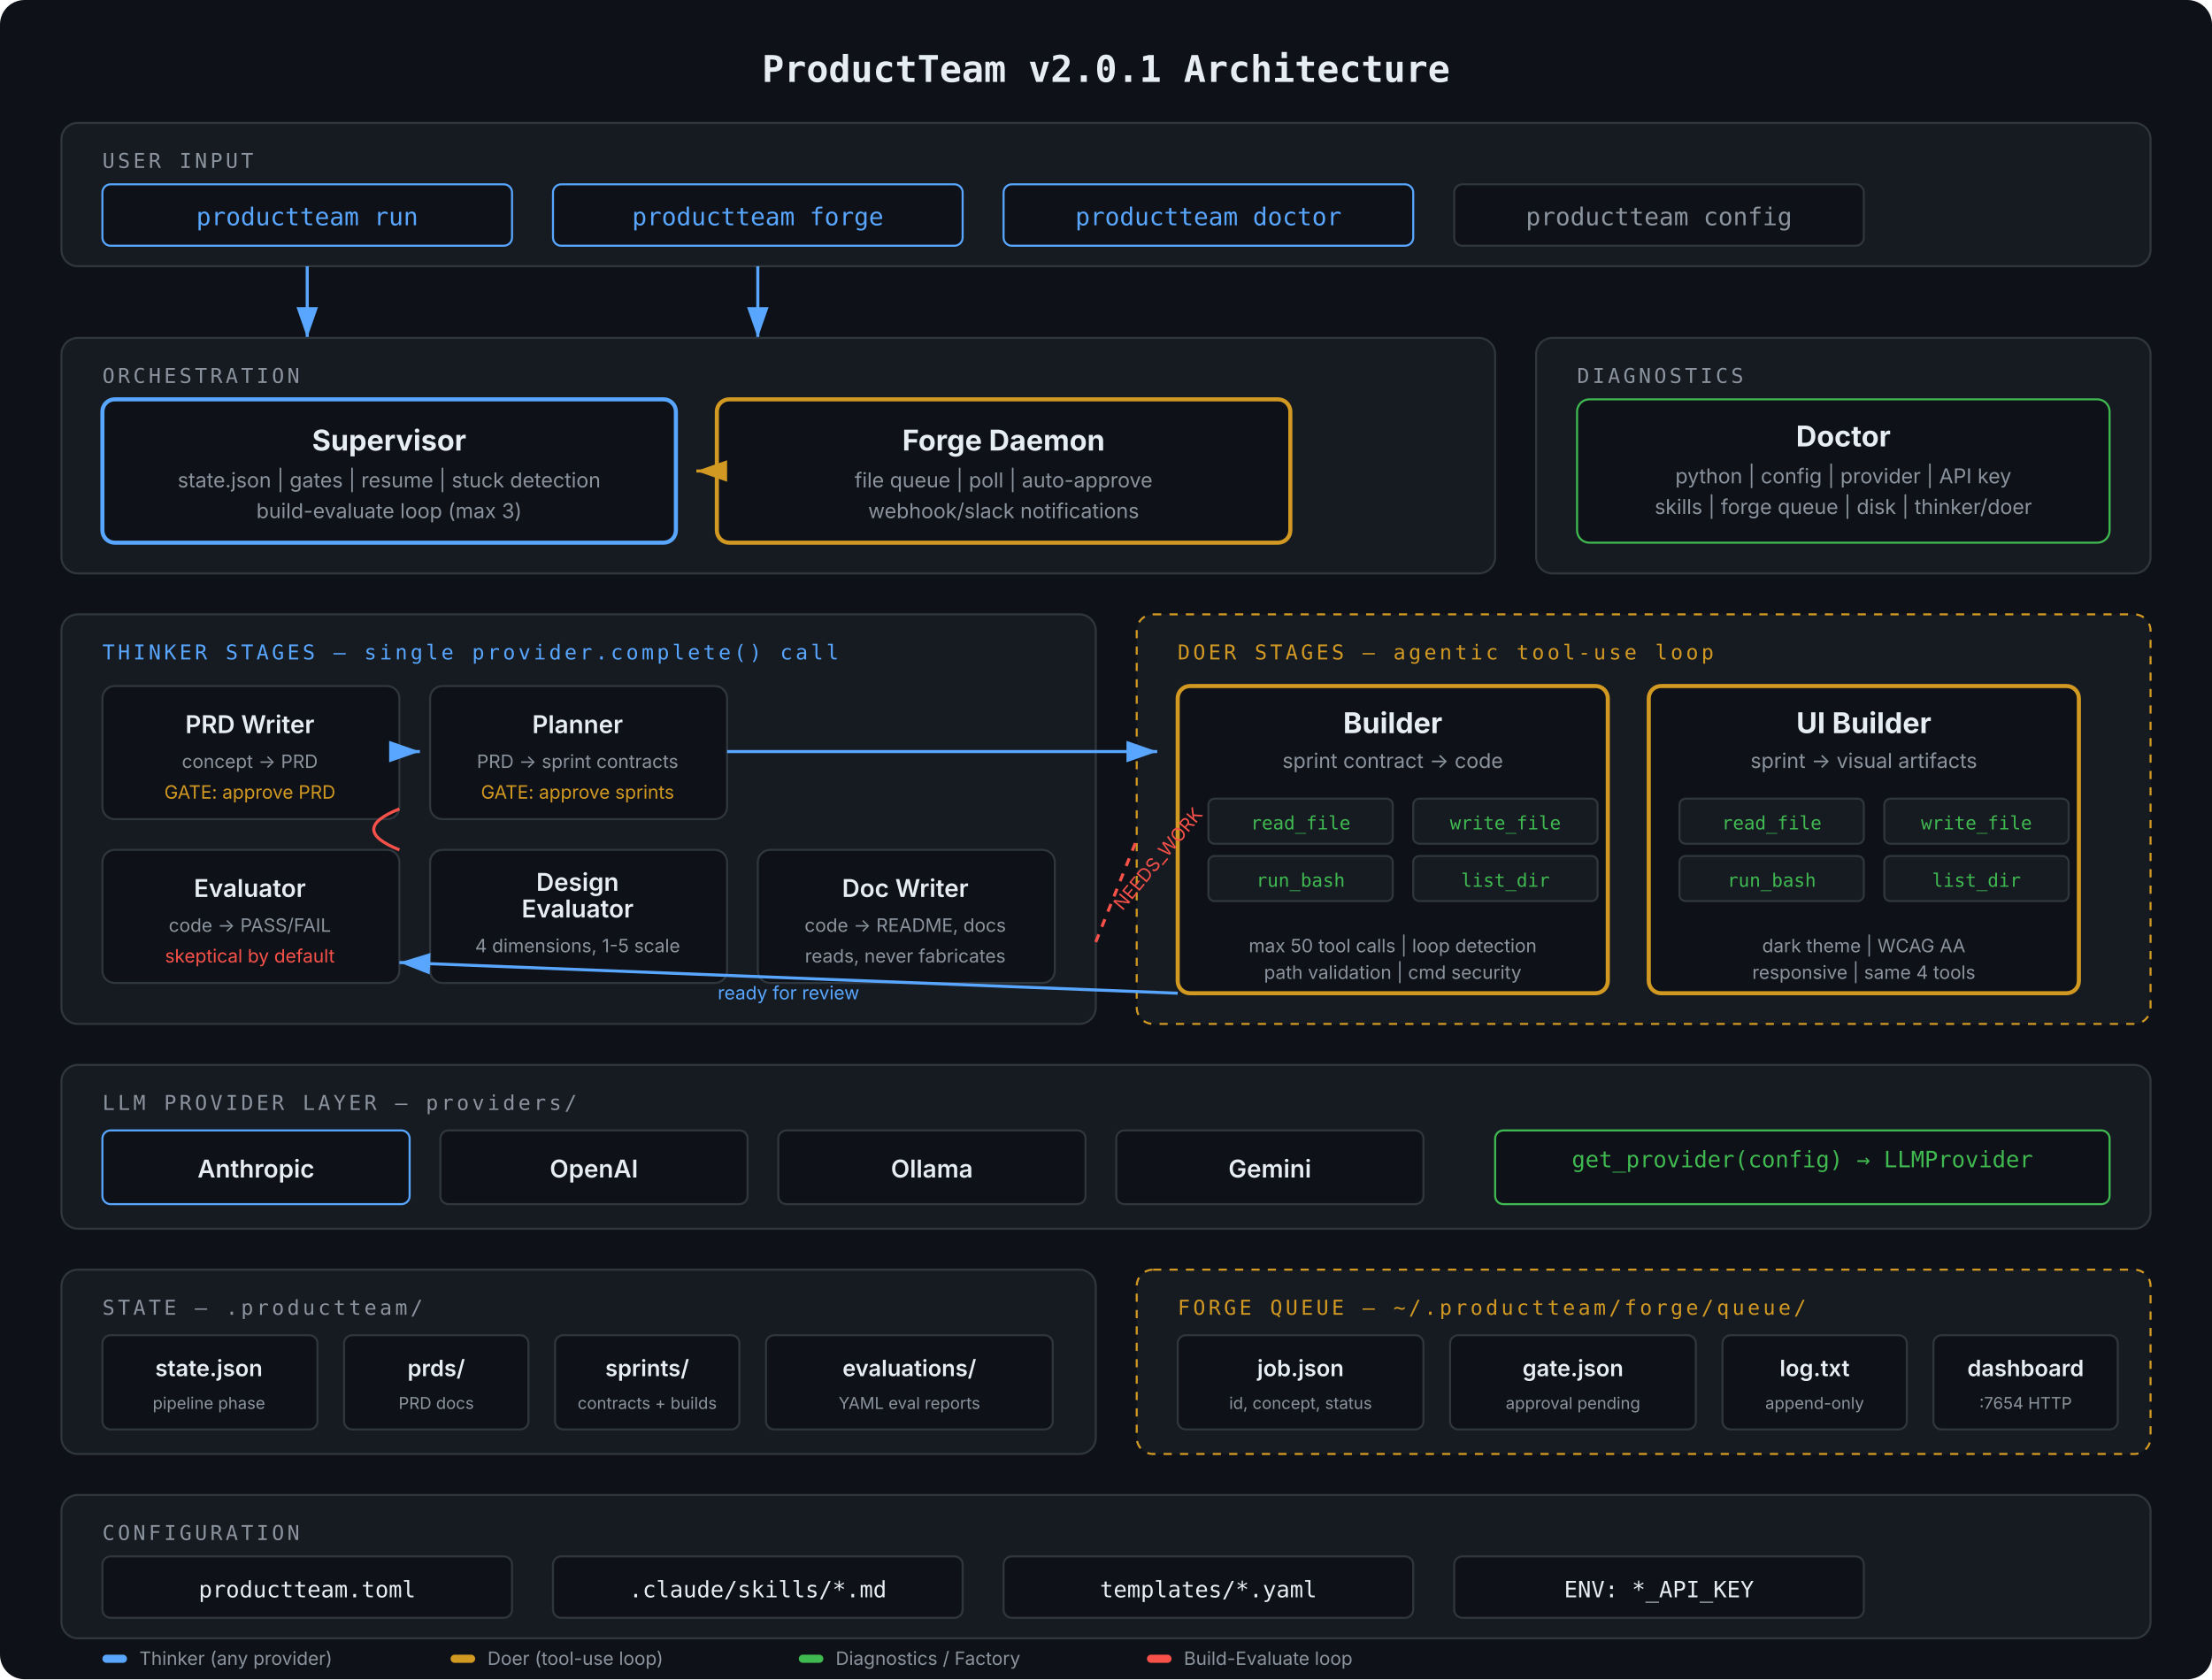
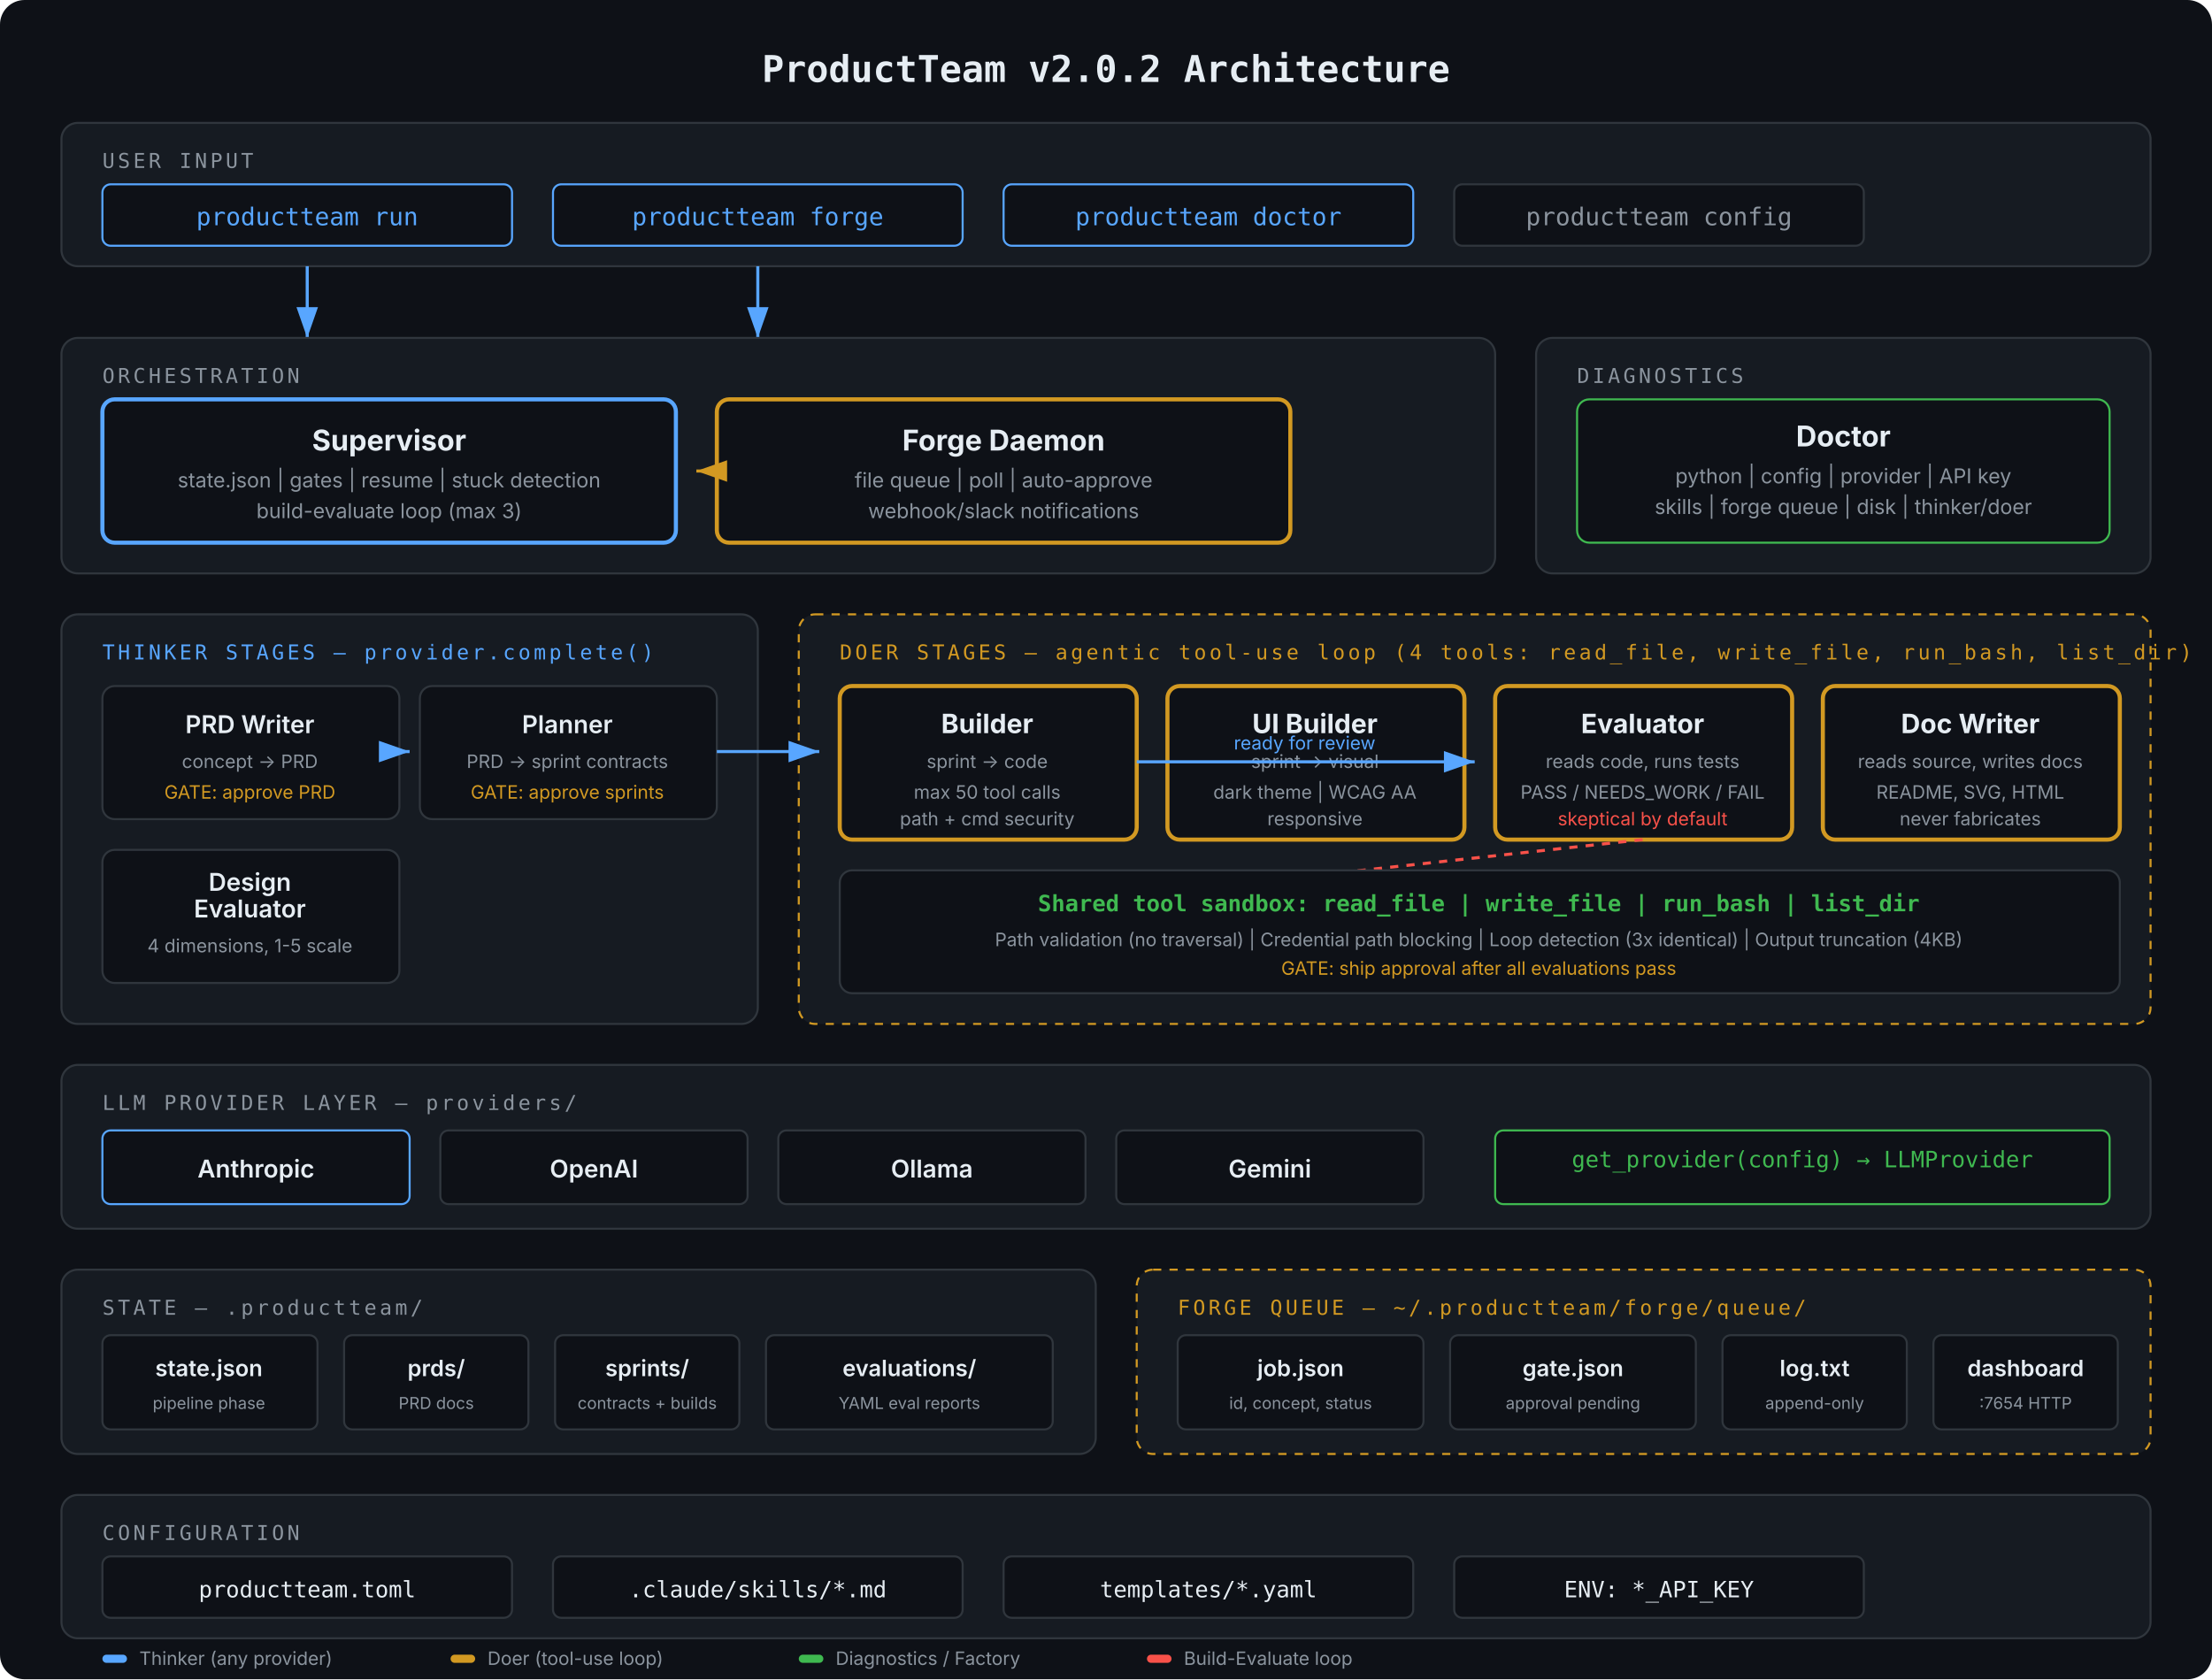
<svg xmlns="http://www.w3.org/2000/svg" viewBox="0 0 1080 820" font-family="-apple-system, BlinkMacSystemFont, 'Segoe UI', sans-serif">
  <defs>
    <marker id="arrow" markerWidth="10" markerHeight="7" refX="10" refY="3.5" orient="auto">
      <polygon points="0 0, 10 3.5, 0 7" fill="#58a6ff" />
    </marker>
    <marker id="arrow-yellow" markerWidth="10" markerHeight="7" refX="10" refY="3.5" orient="auto">
      <polygon points="0 0, 10 3.5, 0 7" fill="#d29922" />
    </marker>
    <marker id="arrow-green" markerWidth="10" markerHeight="7" refX="10" refY="3.5" orient="auto">
      <polygon points="0 0, 10 3.5, 0 7" fill="#3fb950" />
    </marker>
  </defs>
  <rect width="1080" height="820" fill="#0e1117" rx="12" />
-   <text x="540" y="40" text-anchor="middle" fill="#e6edf3" font-size="18" font-weight="700" font-family="'SF Mono', 'Fira Code', monospace">ProductTeam v2.0.1 Architecture</text>
+   <text x="540" y="40" text-anchor="middle" fill="#e6edf3" font-size="18" font-weight="700" font-family="'SF Mono', 'Fira Code', monospace">ProductTeam v2.0.2 Architecture</text>
  <rect x="30" y="60" width="1020" height="70" rx="8" fill="#161b22" stroke="#30363d" />
  <text x="50" y="82" fill="#8b949e" font-size="10" font-family="'SF Mono', monospace" text-transform="uppercase" letter-spacing="1.5">USER INPUT</text>
  <rect x="50" y="90" width="200" height="30" rx="4" fill="#0e1117" stroke="#58a6ff" />
  <text x="150" y="110" text-anchor="middle" fill="#58a6ff" font-size="12" font-family="'SF Mono', monospace">productteam run</text>
  <rect x="270" y="90" width="200" height="30" rx="4" fill="#0e1117" stroke="#58a6ff" />
  <text x="370" y="110" text-anchor="middle" fill="#58a6ff" font-size="12" font-family="'SF Mono', monospace">productteam forge</text>
  <rect x="490" y="90" width="200" height="30" rx="4" fill="#0e1117" stroke="#58a6ff" />
  <text x="590" y="110" text-anchor="middle" fill="#58a6ff" font-size="12" font-family="'SF Mono', monospace">productteam doctor</text>
  <rect x="710" y="90" width="200" height="30" rx="4" fill="#0e1117" stroke="#30363d" />
  <text x="810" y="110" text-anchor="middle" fill="#8b949e" font-size="12" font-family="'SF Mono', monospace">productteam config</text>
  <line x1="150" y1="130" x2="150" y2="165" stroke="#58a6ff" stroke-width="1.5" marker-end="url(#arrow)" />
  <line x1="370" y1="130" x2="370" y2="165" stroke="#58a6ff" stroke-width="1.5" marker-end="url(#arrow)" />
  <rect x="30" y="165" width="700" height="115" rx="8" fill="#161b22" stroke="#30363d" />
  <text x="50" y="187" fill="#8b949e" font-size="10" font-family="'SF Mono', monospace" letter-spacing="1.5">ORCHESTRATION</text>
  <rect x="50" y="195" width="280" height="70" rx="6" fill="#0e1117" stroke="#58a6ff" stroke-width="2" />
  <text x="190" y="220" text-anchor="middle" fill="#e6edf3" font-size="14" font-weight="700">Supervisor</text>
  <text x="190" y="238" text-anchor="middle" fill="#8b949e" font-size="10">state.json | gates | resume | stuck detection</text>
  <text x="190" y="253" text-anchor="middle" fill="#8b949e" font-size="10">build-evaluate loop (max 3)</text>
  <rect x="350" y="195" width="280" height="70" rx="6" fill="#0e1117" stroke="#d29922" stroke-width="2" />
  <text x="490" y="220" text-anchor="middle" fill="#e6edf3" font-size="14" font-weight="700">Forge Daemon</text>
  <text x="490" y="238" text-anchor="middle" fill="#8b949e" font-size="10">file queue | poll | auto-approve</text>
  <text x="490" y="253" text-anchor="middle" fill="#8b949e" font-size="10">webhook/slack notifications</text>
  <line x1="350" y1="230" x2="340" y2="230" stroke="#d29922" stroke-width="1.5" marker-end="url(#arrow-yellow)" />
  <rect x="750" y="165" width="300" height="115" rx="8" fill="#161b22" stroke="#30363d" />
  <text x="770" y="187" fill="#8b949e" font-size="10" font-family="'SF Mono', monospace" letter-spacing="1.5">DIAGNOSTICS</text>
  <rect x="770" y="195" width="260" height="70" rx="6" fill="#0e1117" stroke="#3fb950" />
  <text x="900" y="218" text-anchor="middle" fill="#e6edf3" font-size="14" font-weight="700">Doctor</text>
  <text x="900" y="236" text-anchor="middle" fill="#8b949e" font-size="10">python | config | provider | API key</text>
  <text x="900" y="251" text-anchor="middle" fill="#8b949e" font-size="10">skills | forge queue | disk | thinker/doer</text>
-   <rect x="30" y="300" width="505" height="200" rx="8" fill="#161b22" stroke="#30363d" />
-   <text x="50" y="322" fill="#58a6ff" font-size="10" font-family="'SF Mono', monospace" letter-spacing="1.5">THINKER STAGES — single provider.complete() call</text>
+   <rect x="30" y="300" width="340" height="200" rx="8" fill="#161b22" stroke="#30363d" />
+   <text x="50" y="322" fill="#58a6ff" font-size="10" font-family="'SF Mono', monospace" letter-spacing="1.5">THINKER STAGES — provider.complete()</text>
  <rect x="50" y="335" width="145" height="65" rx="6" fill="#0e1117" stroke="#30363d" />
  <text x="122" y="358" text-anchor="middle" fill="#e6edf3" font-size="12" font-weight="600">PRD Writer</text>
  <text x="122" y="375" text-anchor="middle" fill="#8b949e" font-size="9">concept → PRD</text>
  <text x="122" y="390" text-anchor="middle" fill="#d29922" font-size="9">GATE: approve PRD</text>
-   <rect x="210" y="335" width="145" height="65" rx="6" fill="#0e1117" stroke="#30363d" />
-   <text x="282" y="358" text-anchor="middle" fill="#e6edf3" font-size="12" font-weight="600">Planner</text>
-   <text x="282" y="375" text-anchor="middle" fill="#8b949e" font-size="9">PRD → sprint contracts</text>
-   <text x="282" y="390" text-anchor="middle" fill="#d29922" font-size="9">GATE: approve sprints</text>
-   <line x1="195" y1="367" x2="205" y2="367" stroke="#58a6ff" stroke-width="1.5" marker-end="url(#arrow)" />
+   <rect x="205" y="335" width="145" height="65" rx="6" fill="#0e1117" stroke="#30363d" />
+   <text x="277" y="358" text-anchor="middle" fill="#e6edf3" font-size="12" font-weight="600">Planner</text>
+   <text x="277" y="375" text-anchor="middle" fill="#8b949e" font-size="9">PRD → sprint contracts</text>
+   <text x="277" y="390" text-anchor="middle" fill="#d29922" font-size="9">GATE: approve sprints</text>
+   <line x1="195" y1="367" x2="200" y2="367" stroke="#58a6ff" stroke-width="1.5" marker-end="url(#arrow)" />
  <rect x="50" y="415" width="145" height="65" rx="6" fill="#0e1117" stroke="#30363d" />
-   <text x="122" y="438" text-anchor="middle" fill="#e6edf3" font-size="12" font-weight="600">Evaluator</text>
-   <text x="122" y="455" text-anchor="middle" fill="#8b949e" font-size="9">code → PASS/FAIL</text>
-   <text x="122" y="470" text-anchor="middle" fill="#f85149" font-size="9">skeptical by default</text>
-   <rect x="210" y="415" width="145" height="65" rx="6" fill="#0e1117" stroke="#30363d" />
-   <text x="282" y="435" text-anchor="middle" fill="#e6edf3" font-size="12" font-weight="600">Design</text>
-   <text x="282" y="448" text-anchor="middle" fill="#e6edf3" font-size="12" font-weight="600">Evaluator</text>
-   <text x="282" y="465" text-anchor="middle" fill="#8b949e" font-size="9">4 dimensions, 1-5 scale</text>
-   <rect x="370" y="415" width="145" height="65" rx="6" fill="#0e1117" stroke="#30363d" />
-   <text x="442" y="438" text-anchor="middle" fill="#e6edf3" font-size="12" font-weight="600">Doc Writer</text>
-   <text x="442" y="455" text-anchor="middle" fill="#8b949e" font-size="9">code → README, docs</text>
-   <text x="442" y="470" text-anchor="middle" fill="#8b949e" font-size="9">reads, never fabricates</text>
-   <rect x="555" y="300" width="495" height="200" rx="8" fill="#161b22" stroke="#d29922" stroke-dasharray="4,4" />
-   <text x="575" y="322" fill="#d29922" font-size="10" font-family="'SF Mono', monospace" letter-spacing="1.5">DOER STAGES — agentic tool-use loop</text>
-   <rect x="575" y="335" width="210" height="150" rx="6" fill="#0e1117" stroke="#d29922" stroke-width="2" />
-   <text x="680" y="358" text-anchor="middle" fill="#e6edf3" font-size="14" font-weight="700">Builder</text>
-   <text x="680" y="375" text-anchor="middle" fill="#8b949e" font-size="10">sprint contract → code</text>
-   <rect x="590" y="390" width="90" height="22" rx="3" fill="#161b22" stroke="#30363d" />
-   <text x="635" y="405" text-anchor="middle" fill="#3fb950" font-size="9" font-family="'SF Mono', monospace">read_file</text>
-   <rect x="690" y="390" width="90" height="22" rx="3" fill="#161b22" stroke="#30363d" />
-   <text x="735" y="405" text-anchor="middle" fill="#3fb950" font-size="9" font-family="'SF Mono', monospace">write_file</text>
-   <rect x="590" y="418" width="90" height="22" rx="3" fill="#161b22" stroke="#30363d" />
-   <text x="635" y="433" text-anchor="middle" fill="#3fb950" font-size="9" font-family="'SF Mono', monospace">run_bash</text>
-   <rect x="690" y="418" width="90" height="22" rx="3" fill="#161b22" stroke="#30363d" />
-   <text x="735" y="433" text-anchor="middle" fill="#3fb950" font-size="9" font-family="'SF Mono', monospace">list_dir</text>
-   <text x="680" y="465" text-anchor="middle" fill="#8b949e" font-size="9">max 50 tool calls | loop detection</text>
-   <text x="680" y="478" text-anchor="middle" fill="#8b949e" font-size="9">path validation | cmd security</text>
-   <rect x="805" y="335" width="210" height="150" rx="6" fill="#0e1117" stroke="#d29922" stroke-width="2" />
-   <text x="910" y="358" text-anchor="middle" fill="#e6edf3" font-size="14" font-weight="700">UI Builder</text>
-   <text x="910" y="375" text-anchor="middle" fill="#8b949e" font-size="10">sprint → visual artifacts</text>
-   <rect x="820" y="390" width="90" height="22" rx="3" fill="#161b22" stroke="#30363d" />
-   <text x="865" y="405" text-anchor="middle" fill="#3fb950" font-size="9" font-family="'SF Mono', monospace">read_file</text>
-   <rect x="920" y="390" width="90" height="22" rx="3" fill="#161b22" stroke="#30363d" />
-   <text x="965" y="405" text-anchor="middle" fill="#3fb950" font-size="9" font-family="'SF Mono', monospace">write_file</text>
-   <rect x="820" y="418" width="90" height="22" rx="3" fill="#161b22" stroke="#30363d" />
-   <text x="865" y="433" text-anchor="middle" fill="#3fb950" font-size="9" font-family="'SF Mono', monospace">run_bash</text>
-   <rect x="920" y="418" width="90" height="22" rx="3" fill="#161b22" stroke="#30363d" />
-   <text x="965" y="433" text-anchor="middle" fill="#3fb950" font-size="9" font-family="'SF Mono', monospace">list_dir</text>
-   <text x="910" y="465" text-anchor="middle" fill="#8b949e" font-size="9">dark theme | WCAG AA</text>
-   <text x="910" y="478" text-anchor="middle" fill="#8b949e" font-size="9">responsive | same 4 tools</text>
-   <path d="M 195 415 Q 170 405 195 395" fill="none" stroke="#f85149" stroke-width="1.5" />
-   <line x1="535" y1="460" x2="555" y2="410" stroke="#f85149" stroke-width="1.5" stroke-dasharray="4,4" />
-   <text x="548" y="445" fill="#f85149" font-size="9" transform="rotate(-50, 548, 445)">NEEDS_WORK</text>
-   <line x1="355" y1="367" x2="565" y2="367" stroke="#58a6ff" stroke-width="1.5" marker-end="url(#arrow)" />
-   <line x1="575" y1="485" x2="195" y2="470" stroke="#58a6ff" stroke-width="1.5" marker-end="url(#arrow)" />
-   <text x="385" y="488" text-anchor="middle" fill="#58a6ff" font-size="9">ready for review</text>
+   <text x="122" y="435" text-anchor="middle" fill="#e6edf3" font-size="12" font-weight="600">Design</text>
+   <text x="122" y="448" text-anchor="middle" fill="#e6edf3" font-size="12" font-weight="600">Evaluator</text>
+   <text x="122" y="465" text-anchor="middle" fill="#8b949e" font-size="9">4 dimensions, 1-5 scale</text>
+   <rect x="390" y="300" width="660" height="200" rx="8" fill="#161b22" stroke="#d29922" stroke-dasharray="4,4" />
+   <text x="410" y="322" fill="#d29922" font-size="10" font-family="'SF Mono', monospace" letter-spacing="1.5">DOER STAGES — agentic tool-use loop (4 tools: read_file, write_file, run_bash, list_dir)</text>
+   <rect x="410" y="335" width="145" height="75" rx="6" fill="#0e1117" stroke="#d29922" stroke-width="2" />
+   <text x="482" y="358" text-anchor="middle" fill="#e6edf3" font-size="13" font-weight="700">Builder</text>
+   <text x="482" y="375" text-anchor="middle" fill="#8b949e" font-size="9">sprint → code</text>
+   <text x="482" y="390" text-anchor="middle" fill="#8b949e" font-size="9">max 50 tool calls</text>
+   <text x="482" y="403" text-anchor="middle" fill="#8b949e" font-size="9">path + cmd security</text>
+   <rect x="570" y="335" width="145" height="75" rx="6" fill="#0e1117" stroke="#d29922" stroke-width="2" />
+   <text x="642" y="358" text-anchor="middle" fill="#e6edf3" font-size="13" font-weight="700">UI Builder</text>
+   <text x="642" y="375" text-anchor="middle" fill="#8b949e" font-size="9">sprint → visual</text>
+   <text x="642" y="390" text-anchor="middle" fill="#8b949e" font-size="9">dark theme | WCAG AA</text>
+   <text x="642" y="403" text-anchor="middle" fill="#8b949e" font-size="9">responsive</text>
+   <rect x="730" y="335" width="145" height="75" rx="6" fill="#0e1117" stroke="#d29922" stroke-width="2" />
+   <text x="802" y="358" text-anchor="middle" fill="#e6edf3" font-size="13" font-weight="700">Evaluator</text>
+   <text x="802" y="375" text-anchor="middle" fill="#8b949e" font-size="9">reads code, runs tests</text>
+   <text x="802" y="390" text-anchor="middle" fill="#8b949e" font-size="9">PASS / NEEDS_WORK / FAIL</text>
+   <text x="802" y="403" text-anchor="middle" fill="#f85149" font-size="9">skeptical by default</text>
+   <rect x="890" y="335" width="145" height="75" rx="6" fill="#0e1117" stroke="#d29922" stroke-width="2" />
+   <text x="962" y="358" text-anchor="middle" fill="#e6edf3" font-size="13" font-weight="700">Doc Writer</text>
+   <text x="962" y="375" text-anchor="middle" fill="#8b949e" font-size="9">reads source, writes docs</text>
+   <text x="962" y="390" text-anchor="middle" fill="#8b949e" font-size="9">README, SVG, HTML</text>
+   <text x="962" y="403" text-anchor="middle" fill="#8b949e" font-size="9">never fabricates</text>
+   <line x1="802" y1="410" x2="482" y2="445" stroke="#f85149" stroke-width="1.5" stroke-dasharray="4,4" />
+   <text x="640" y="440" text-anchor="middle" fill="#f85149" font-size="9">NEEDS_WORK → re-loop</text>
+   <line x1="350" y1="367" x2="400" y2="367" stroke="#58a6ff" stroke-width="1.5" marker-end="url(#arrow)" />
+   <line x1="555" y1="372" x2="720" y2="372" stroke="#58a6ff" stroke-width="1.5" marker-end="url(#arrow)" />
+   <text x="637" y="366" text-anchor="middle" fill="#58a6ff" font-size="9">ready for review</text>
+   <rect x="410" y="425" width="625" height="60" rx="6" fill="#0e1117" stroke="#30363d" />
+   <text x="722" y="445" text-anchor="middle" fill="#3fb950" font-size="11" font-family="'SF Mono', monospace" font-weight="600">Shared tool sandbox: read_file | write_file | run_bash | list_dir</text>
+   <text x="722" y="462" text-anchor="middle" fill="#8b949e" font-size="9">Path validation (no traversal) | Credential path blocking | Loop detection (3x identical) | Output truncation (4KB)</text>
+   <text x="722" y="476" text-anchor="middle" fill="#d29922" font-size="9">GATE: ship approval after all evaluations pass</text>
  <rect x="30" y="520" width="1020" height="80" rx="8" fill="#161b22" stroke="#30363d" />
  <text x="50" y="542" fill="#8b949e" font-size="10" font-family="'SF Mono', monospace" letter-spacing="1.5">LLM PROVIDER LAYER — providers/</text>
  <rect x="50" y="552" width="150" height="36" rx="4" fill="#0e1117" stroke="#58a6ff" />
  <text x="125" y="575" text-anchor="middle" fill="#e6edf3" font-size="12" font-weight="600">Anthropic</text>
  <rect x="215" y="552" width="150" height="36" rx="4" fill="#0e1117" stroke="#30363d" />
  <text x="290" y="575" text-anchor="middle" fill="#e6edf3" font-size="12" font-weight="600">OpenAI</text>
  <rect x="380" y="552" width="150" height="36" rx="4" fill="#0e1117" stroke="#30363d" />
  <text x="455" y="575" text-anchor="middle" fill="#e6edf3" font-size="12" font-weight="600">Ollama</text>
  <rect x="545" y="552" width="150" height="36" rx="4" fill="#0e1117" stroke="#30363d" />
  <text x="620" y="575" text-anchor="middle" fill="#e6edf3" font-size="12" font-weight="600">Gemini</text>
  <rect x="730" y="552" width="300" height="36" rx="4" fill="#0e1117" stroke="#3fb950" />
  <text x="880" y="570" text-anchor="middle" fill="#3fb950" font-size="11" font-family="'SF Mono', monospace">get_provider(config) → LLMProvider</text>
  <rect x="30" y="620" width="505" height="90" rx="8" fill="#161b22" stroke="#30363d" />
  <text x="50" y="642" fill="#8b949e" font-size="10" font-family="'SF Mono', monospace" letter-spacing="1.5">STATE — .productteam/</text>
  <rect x="50" y="652" width="105" height="46" rx="4" fill="#0e1117" stroke="#30363d" />
  <text x="102" y="672" text-anchor="middle" fill="#e6edf3" font-size="11" font-weight="600">state.json</text>
  <text x="102" y="688" text-anchor="middle" fill="#8b949e" font-size="8">pipeline phase</text>
  <rect x="168" y="652" width="90" height="46" rx="4" fill="#0e1117" stroke="#30363d" />
  <text x="213" y="672" text-anchor="middle" fill="#e6edf3" font-size="11" font-weight="600">prds/</text>
  <text x="213" y="688" text-anchor="middle" fill="#8b949e" font-size="8">PRD docs</text>
  <rect x="271" y="652" width="90" height="46" rx="4" fill="#0e1117" stroke="#30363d" />
  <text x="316" y="672" text-anchor="middle" fill="#e6edf3" font-size="11" font-weight="600">sprints/</text>
  <text x="316" y="688" text-anchor="middle" fill="#8b949e" font-size="8">contracts + builds</text>
  <rect x="374" y="652" width="140" height="46" rx="4" fill="#0e1117" stroke="#30363d" />
  <text x="444" y="672" text-anchor="middle" fill="#e6edf3" font-size="11" font-weight="600">evaluations/</text>
  <text x="444" y="688" text-anchor="middle" fill="#8b949e" font-size="8">YAML eval reports</text>
  <rect x="555" y="620" width="495" height="90" rx="8" fill="#161b22" stroke="#d29922" stroke-dasharray="4,4" />
  <text x="575" y="642" fill="#d29922" font-size="10" font-family="'SF Mono', monospace" letter-spacing="1.5">FORGE QUEUE — ~/.productteam/forge/queue/</text>
  <rect x="575" y="652" width="120" height="46" rx="4" fill="#0e1117" stroke="#30363d" />
  <text x="635" y="672" text-anchor="middle" fill="#e6edf3" font-size="11" font-weight="600">job.json</text>
  <text x="635" y="688" text-anchor="middle" fill="#8b949e" font-size="8">id, concept, status</text>
  <rect x="708" y="652" width="120" height="46" rx="4" fill="#0e1117" stroke="#30363d" />
  <text x="768" y="672" text-anchor="middle" fill="#e6edf3" font-size="11" font-weight="600">gate.json</text>
  <text x="768" y="688" text-anchor="middle" fill="#8b949e" font-size="8">approval pending</text>
  <rect x="841" y="652" width="90" height="46" rx="4" fill="#0e1117" stroke="#30363d" />
  <text x="886" y="672" text-anchor="middle" fill="#e6edf3" font-size="11" font-weight="600">log.txt</text>
  <text x="886" y="688" text-anchor="middle" fill="#8b949e" font-size="8">append-only</text>
  <rect x="944" y="652" width="90" height="46" rx="4" fill="#0e1117" stroke="#30363d" />
  <text x="989" y="672" text-anchor="middle" fill="#e6edf3" font-size="11" font-weight="600">dashboard</text>
  <text x="989" y="688" text-anchor="middle" fill="#8b949e" font-size="8">:7654 HTTP</text>
  <rect x="30" y="730" width="1020" height="70" rx="8" fill="#161b22" stroke="#30363d" />
  <text x="50" y="752" fill="#8b949e" font-size="10" font-family="'SF Mono', monospace" letter-spacing="1.5">CONFIGURATION</text>
  <rect x="50" y="760" width="200" height="30" rx="4" fill="#0e1117" stroke="#30363d" />
  <text x="150" y="780" text-anchor="middle" fill="#e6edf3" font-size="11" font-family="'SF Mono', monospace">productteam.toml</text>
  <rect x="270" y="760" width="200" height="30" rx="4" fill="#0e1117" stroke="#30363d" />
  <text x="370" y="780" text-anchor="middle" fill="#e6edf3" font-size="11" font-family="'SF Mono', monospace">.claude/skills/*.md</text>
  <rect x="490" y="760" width="200" height="30" rx="4" fill="#0e1117" stroke="#30363d" />
  <text x="590" y="780" text-anchor="middle" fill="#e6edf3" font-size="11" font-family="'SF Mono', monospace">templates/*.yaml</text>
  <rect x="710" y="760" width="200" height="30" rx="4" fill="#0e1117" stroke="#30363d" />
  <text x="810" y="780" text-anchor="middle" fill="#e6edf3" font-size="11" font-family="'SF Mono', monospace">ENV: *_API_KEY</text>
  <rect x="50" y="808" width="12" height="4" rx="2" fill="#58a6ff" />
  <text x="68" y="813" fill="#8b949e" font-size="9">Thinker (any provider)</text>
  <rect x="220" y="808" width="12" height="4" rx="2" fill="#d29922" />
  <text x="238" y="813" fill="#8b949e" font-size="9">Doer (tool-use loop)</text>
  <rect x="390" y="808" width="12" height="4" rx="2" fill="#3fb950" />
  <text x="408" y="813" fill="#8b949e" font-size="9">Diagnostics / Factory</text>
  <rect x="560" y="808" width="12" height="4" rx="2" fill="#f85149" />
  <text x="578" y="813" fill="#8b949e" font-size="9">Build-Evaluate loop</text>
</svg>
